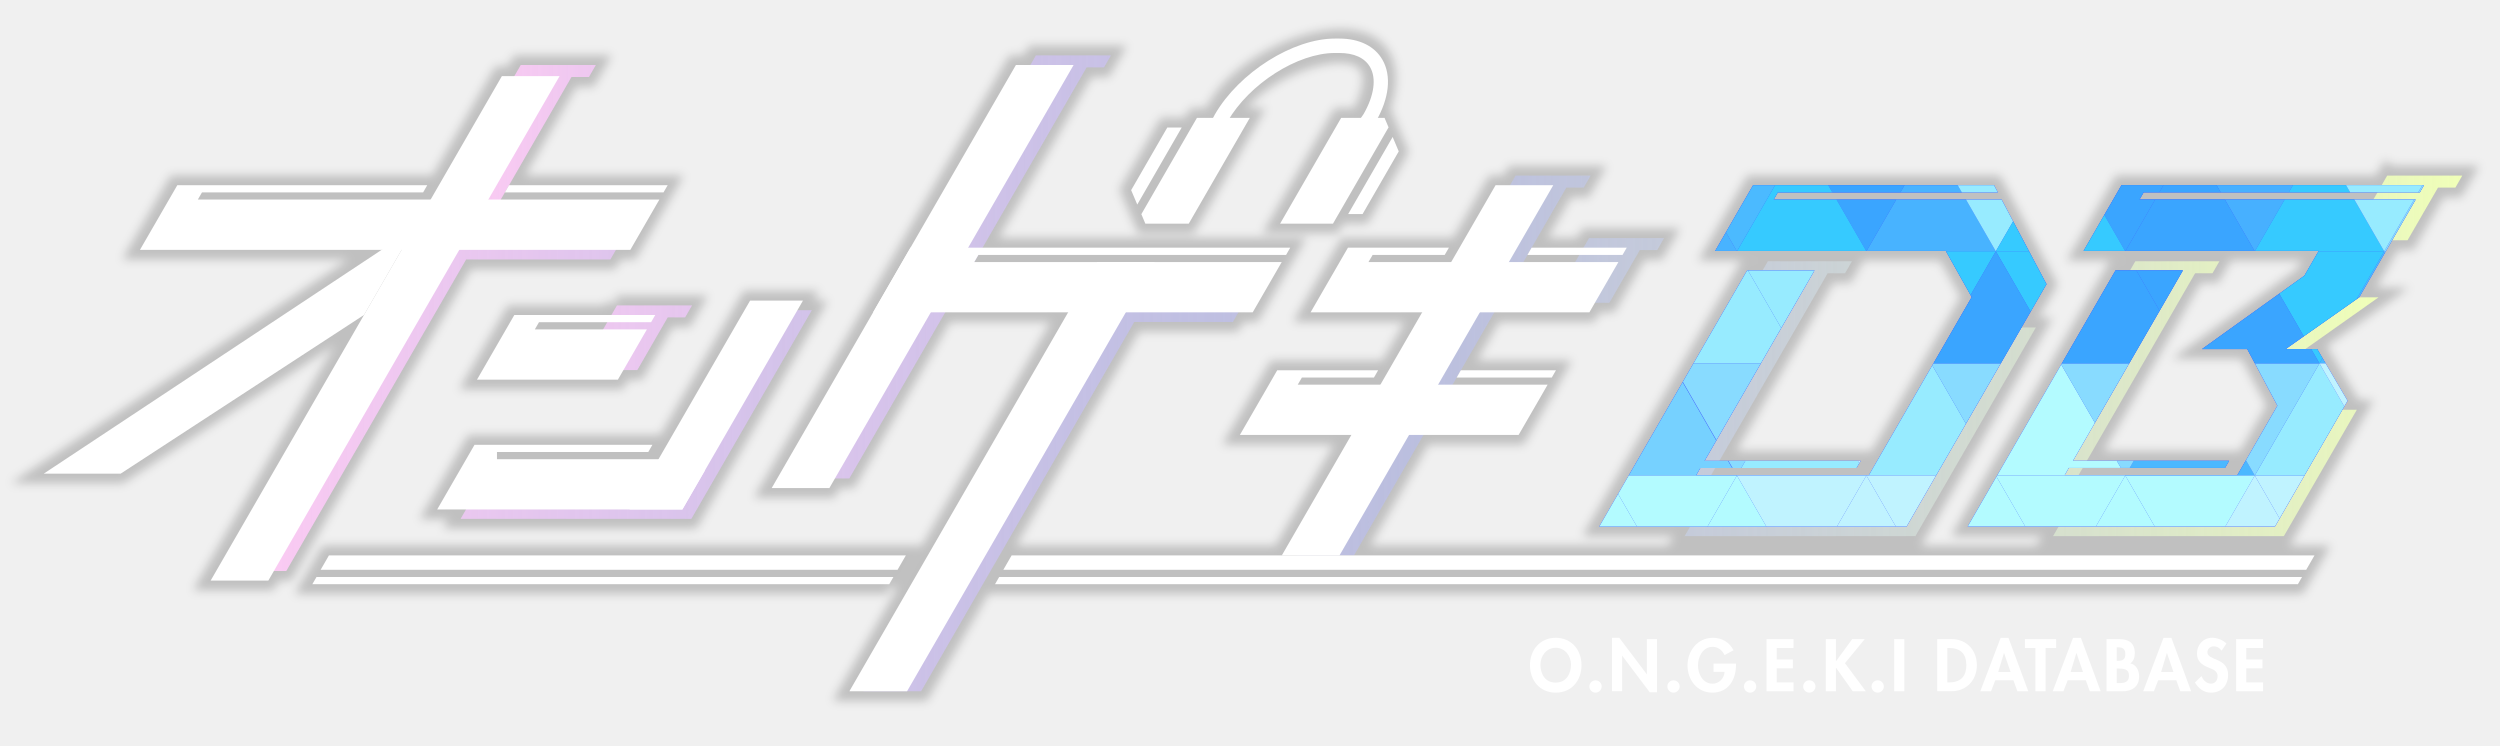
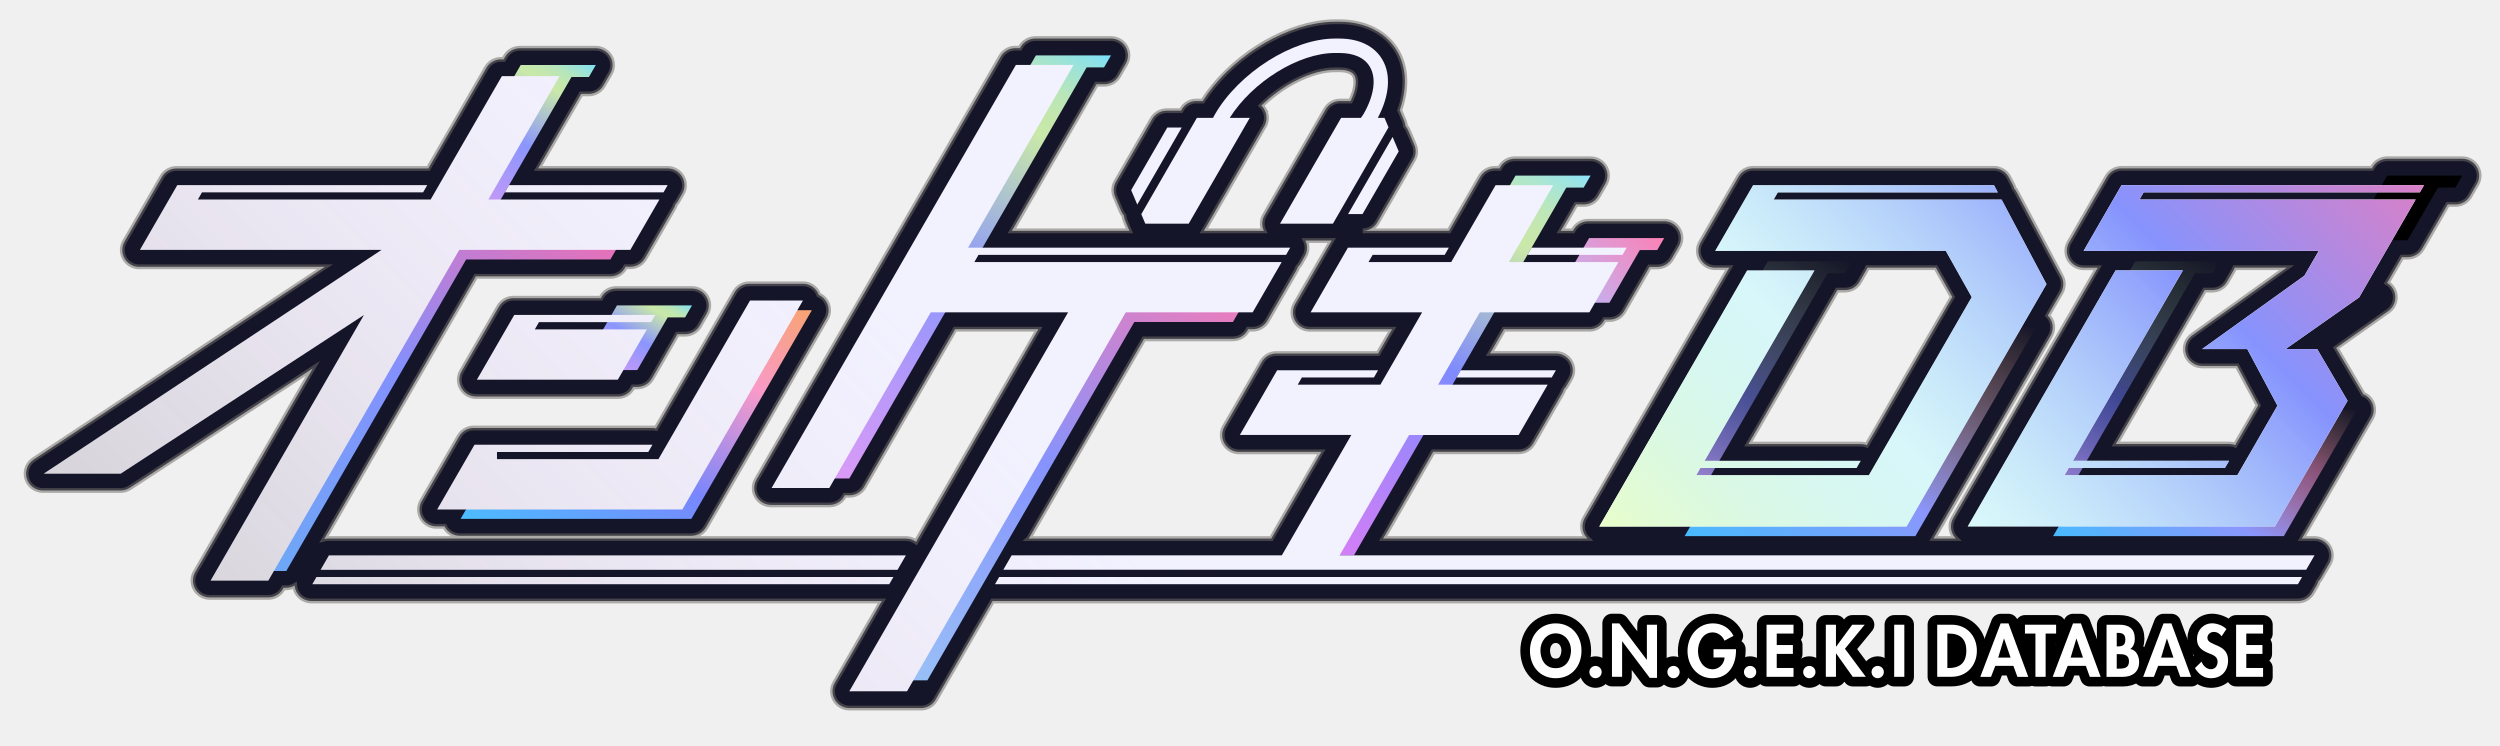
<svg xmlns="http://www.w3.org/2000/svg" xmlns:xlink="http://www.w3.org/1999/xlink" id="a" viewBox="0 0 520 155">
  <defs>
-     <style>.q{fill:url(#h);}.r{fill:url(#i);}.s{fill:#fff;}.t{fill:#97ebff;}.u{fill:#b3fbff;}.v{fill:#c0f3ff;}.w{fill:#405ffd;}.x{fill:#88dbff;}.y{fill:#47b0ff;}.z{fill:#36caff;}.aa{fill:#3aa5ff;}.ab{fill:#48b3ff;}.ac{fill:#4bb8ff;}.ad{fill:#44adff;}.ae{fill:#76d1ff;}.af{fill:#4bbaff;}.ag{fill:#76d8ff;}.ah{filter:url(#d);opacity:.2;}.ai{fill:none;stroke:#000;stroke-miterlimit:10;stroke-width:4px;}.aj{clip-path:url(#o);}</style>
-     <filter id="d">
-       <feGaussianBlur stdDeviation="1" />
-     </filter>
-     <linearGradient id="h" x1="90.41" y1="63.52" x2="494.72" y2="63.52" gradientUnits="userSpaceOnUse">
-       <stop offset="0" stop-color="#fecbf3" />
-       <stop offset=".5" stop-color="#b6bdfd" stop-opacity=".5" />
-       <stop offset="1" stop-color="#f0ffb8" />
+     <style>.v{fill:url(#u);}.w{fill:url(#j);}.x{fill:url(#g);}.y{fill:url(#m);}.z{fill:url(#h);}.aa{fill:url(#i);}.ab{fill:url(#q);}.ac{fill:url(#r);}.ad{fill:url(#o);}.ae{fill:url(#p);}.af{fill:url(#k);}.ag{fill:url(#n);}.ah{fill:url(#l);}.ai{fill:url(#s);}.aj{fill:#f2f2ff;}.ak,.al{fill:#fff;}.am{fill:#141528;stroke:rgba(112,108,105,.53);stroke-miterlimit:10;}.al{stroke:#000;stroke-linejoin:round;stroke-width:4px;}</style>
+     <linearGradient id="g" x1="96.27" y1="47.9" x2="118.07" y2="10.14" gradientUnits="userSpaceOnUse">
+       <stop offset="0" stop-color="#e29bf6" />
+       <stop offset=".5" stop-color="#8b96fd" />
+       <stop offset=".8" stop-color="#c9e8a9" />
+       <stop offset=".84" stop-color="#c5e7ad" />
+       <stop offset=".89" stop-color="#b9e6b9" />
+       <stop offset=".93" stop-color="#a5e4ce" />
+       <stop offset=".98" stop-color="#8ae1eb" />
+       <stop offset="1" stop-color="#78dfff" />
    </linearGradient>
-     <linearGradient id="i" x1="47.55" y1="90.15" x2="512.16" y2="90.15" xlink:href="#h" />
-     <clipPath id="o">
-       <path class="w" d="M425.67,59.1l-29.11,50.42h-63.91l30.76-53.27h14l-22.87,39.61h32.47l-.86,1.48h-32.49l-.86,1.5h35.93l1.72-2.98,.27-.46,19.4-33.6-5.39-9.61h-47.97l7.89-13.67h50.1l.79,1.5h-45.76l-.86,1.5h47.41l9.34,17.59Zm77.66-19.09l.86-1.5h-62.91l-7.89,13.67h48.91l-2.98,5.16-21.28,15.26h9.39l6.28,11.78-6.35,11.01h0l-1.99,3.44h-35.93l.86-1.5h32.49l.86-1.48h-32.48l22.87-39.61h-14l-30.76,53.27h63.91l15.1-26.15-6.32-10.76h-6.56l15.3-10.76,11.74-20.33h-57.44l.86-1.5h57.44Z" />
-     </clipPath>
+     <linearGradient id="h" x1="170.52" y1="102.9" x2="225.23" y2="8.14" xlink:href="#g" />
+     <linearGradient id="i" x1="126.41" y1="80.36" x2="138.09" y2="60.14" xlink:href="#g" />
+     <linearGradient id="j" x1="275.48" y1="118.9" x2="324.99" y2="33.14" gradientUnits="userSpaceOnUse">
+       <stop offset="0" stop-color="#dc7df6" />
+       <stop offset=".5" stop-color="#7f8bfd" />
+       <stop offset=".8" stop-color="#cae8a9" />
+       <stop offset=".84" stop-color="#c6e7ad" />
+       <stop offset=".89" stop-color="#bde7b9" />
+       <stop offset=".93" stop-color="#aee6ce" />
+       <stop offset=".98" stop-color="#98e4eb" />
+       <stop offset="1" stop-color="#8ae4ff" />
+     </linearGradient>
+     <linearGradient id="k" x1="343.57" y1="111.31" x2="378.65" y2="50.55" gradientUnits="userSpaceOnUse">
+       <stop offset="0" stop-color="#e6aef6" />
+       <stop offset=".5" stop-color="#7c89fd" stop-opacity=".5" />
+       <stop offset="1" stop-color="#bfe894" stop-opacity="0" />
+     </linearGradient>
+     <linearGradient id="l" x1="420" y1="111.31" x2="455.07" y2="50.55" gradientUnits="userSpaceOnUse">
+       <stop offset="0" stop-color="#e6aef6" />
+       <stop offset=".5" stop-color="#6a79fd" stop-opacity=".5" />
+       <stop offset="1" stop-color="#a8e868" stop-opacity="0" />
+     </linearGradient>
+     <linearGradient id="m" x1="113.8" y1="118.32" x2="150.87" y2="54.13" gradientUnits="userSpaceOnUse">
+       <stop offset="0" stop-color="#4cbdfe" />
+       <stop offset=".39" stop-color="#7986fd" />
+       <stop offset=".73" stop-color="#f99ac8" />
+       <stop offset="1" stop-color="#f8a372" />
+     </linearGradient>
+     <linearGradient id="n" x1="324.34" y1="64.55" x2="342.76" y2="46.13" gradientUnits="userSpaceOnUse">
+       <stop offset="0" stop-color="#b6bdfd" />
+       <stop offset="1" stop-color="#fc81b6" />
+     </linearGradient>
+     <linearGradient id="o" x1="63.3" y1="127.86" x2="117.25" y2="34.42" gradientUnits="userSpaceOnUse">
+       <stop offset="0" stop-color="#6caaf6" />
+       <stop offset=".5" stop-color="#8490fd" />
+       <stop offset="1" stop-color="#fc6aa9" />
+     </linearGradient>
+     <linearGradient id="p" x1="368.4" y1="121.91" x2="405.47" y2="57.71" gradientUnits="userSpaceOnUse">
+       <stop offset="0" stop-color="#47bbfe" />
+       <stop offset=".39" stop-color="#8b96fd" />
+       <stop offset="1" stop-color="#f8ad81" stop-opacity="0" />
+     </linearGradient>
+     <linearGradient id="q" x1="445.04" y1="121.91" x2="472.22" y2="74.84" gradientUnits="userSpaceOnUse">
+       <stop offset="0" stop-color="#47bbfe" />
+       <stop offset=".39" stop-color="#8b96fd" />
+       <stop offset=".73" stop-color="#f98ec2" stop-opacity=".5" />
+       <stop offset="1" stop-color="#f8ad81" stop-opacity="0" />
+     </linearGradient>
+     <linearGradient id="r" x1="193.1" y1="148.55" x2="250.3" y2="49.47" gradientUnits="userSpaceOnUse">
+       <stop offset="0" stop-color="#9bc4f6" />
+       <stop offset=".5" stop-color="#8693fd" />
+       <stop offset="1" stop-color="#fc79b1" />
+     </linearGradient>
+     <linearGradient id="s" x1="124.01" y1="213.43" x2="351.67" y2="-14.23" gradientUnits="userSpaceOnUse">
+       <stop offset="0" stop-color="#685946" stop-opacity=".2" />
+       <stop offset=".49" stop-color="#fcbbd7" stop-opacity="0" />
+     </linearGradient>
+     <linearGradient id="u" x1="358.03" y1="134.9" x2="479.3" y2="13.63" gradientUnits="userSpaceOnUse">
+       <stop offset="0" stop-color="#e8fdca" />
+       <stop offset=".33" stop-color="#b1eff5" stop-opacity=".5" />
+       <stop offset=".72" stop-color="#8693fd" />
+       <stop offset="1" stop-color="#da80c7" />
+     </linearGradient>
  </defs>
  <g id="b">
    <g id="c">
-       <g id="e" class="ah">
-         <path d="M128.15,63.52l-1.15,2h-20.2l-7.77,13.46h29.31l1.15-2h2.88l6.33-10.96h3.62l1.44-2.5h-15.62Zm-2.88,4.99h-14.2l.86-1.5h14.2l-.86,1.5Zm-28.49-14.54L59.37,118.77h-2.58l-1.15,2h-12l31.9-55.26L24.92,98.52H8.92L79.19,51.97H28.93l7.77-13.46h51.99l-.86,1.5H41.84l-.86,1.5h48.42l14.82-25.67h2.58l1.34-2.32h15.62l-1.44,2.5h-3.62l-14.72,25.49h33l-6.04,10.46h-3l-1.15,2h-30Zm138.98,13l-44.17,76.81h-14.92l45.32-78.81h-25.57l-19.94,34.54h-3l-1.15,2h-12c5.56-9.63,23.62-40.92,28.87-50h0l21.94-38h3l1.15-2h15.62l-1.44,2.5h-3.62l-21.65,37.5h64l-.86,1.5h-64l-.86,1.5h25.57s12,0,12,0h0s26.39,0,26.39,0l-6.04,10.46h-2.95l-1.15,2h-20.51Zm44.48-22.46l9.25-16.03,1.27,3-7.52,13.03h-3Zm-43.86-1.97l-1.27-3,7.52-13.03h3l-9.25,16.03Zm.85,2l11.56-20.03h3.36c6.5-16.25,45.08-26.91,34.27,0h1.4l.83,1.97-11.56,20.03h-11l12.7-22h4.12c11.88-22.41-21.59-12.83-27.29,0h4.17l-12.7,22h-9.03l-.83-1.97Zm-100.42,50.96l19.05-32.99h11l-1.15,2h3l-25.06,43.41h-48l1.13-1.96h-6l7.77-13.46h37l-.86,1.5h-31.47v1.5h33.6Zm-31.1-56.99h33l-.86,1.5h-33l.86-1.5Zm197.97,38.5h19.79l-.86,1.5h-19.79l.86-1.5ZM68.25,115.52h120l-1.73,3H66.52l1.73-3Zm116.54,6H64.78l.87-1.5h120l-.87,1.5Zm96.66-6h199.8l-1.73,3H208.52l1.73-3h56.2l14.46-25.04h-23.19c1.86-3.22,5.95-10.3,7.77-13.46h20.99l-.86,1.5h-14.99l-.86,1.5h17.19l8.68-15.04h-23.2l7.77-13.46h20.99l-.86,1.5h-14.99l-.86,1.5h17.2l9.23-15.99h3l1.15-2h15.62l-1.44,2.5h-3.62l-8.94,15.49h10.8l.86-1.5h-10.8l.86-1.5h10.8l1.15-2h15.62l-1.44,2.5h-3.62l-6.33,10.96h-3.02l-1.15,2h-19.78l-8.68,15.04h19.79c-.87,1.51-5.08,8.8-6.04,10.46h-19.79l-14.46,25.04Zm-73.8,4.5H478.65l-.87,1.5H206.78l.87-1.5ZM404.72,52.18h-47.97l7.89-13.67h50.1l.79,1.5h-45.76l-.86,1.5h47.41l9.34,17.59-5.2,9h3l-25.06,43.41h-48l1.15-2h-18.91l30.76-53.27h3.21l1.1-1.91h17.49l-1.44,2.5h-3.62l-22.53,39.01h29.39l-.86,1.48h-29.39l-.86,1.5h32.83c.47-.82,20.17-34.93,21.38-37.04l-5.39-9.61Zm91.83-15.67l-1.15,2h-54.11l-7.89,13.67h48.91l-2.98,5.16-21.28,15.26h9.39l6.28,11.78-6.35,11.01h0l-1.99,3.44h-33.05l.86-1.5h29.61l.86-1.48h-29.61l22.53-39.01h3.62l1.44-2.5h-17.49l-1.1,1.91h-3l-30.76,53.27h18.91l-1.15,2h48l15.18-26.29h-3l1.08-1.86-6.32-10.76h-2.48l15.23-10.76h-4s6.85-11.87,6.85-11.87h3.2l6.33-10.96h3.62l1.44-2.5h-15.62Zm-2.88,4.99h-48.64l.86-1.5h48.64l-.86,1.5Z" />
-         <path class="ai" d="M128.15,63.52l-1.15,2h-20.2l-7.77,13.46h29.31l1.15-2h2.88l6.33-10.96h3.62l1.44-2.5h-15.62Zm-2.88,4.99h-14.2l.86-1.5h14.2l-.86,1.5Zm-28.49-14.54L59.37,118.77h-2.58l-1.15,2h-12l31.9-55.26L24.92,98.52H8.92L79.19,51.97H28.93l7.77-13.46h51.99l-.86,1.5H41.84l-.86,1.5h48.42l14.82-25.67h2.58l1.34-2.32h15.62l-1.44,2.5h-3.62l-14.72,25.49h33l-6.04,10.46h-3l-1.15,2h-30Zm138.98,13l-44.17,76.81h-14.92l45.32-78.81h-25.57l-19.94,34.54h-3l-1.15,2h-12c5.56-9.63,23.62-40.92,28.87-50h0l21.94-38h3l1.15-2h15.62l-1.44,2.5h-3.62l-21.65,37.5h64l-.86,1.5h-64l-.86,1.5h25.57s12,0,12,0h0s26.39,0,26.39,0l-6.04,10.46h-2.95l-1.15,2h-20.51Zm44.48-22.46l9.25-16.03,1.27,3-7.52,13.03h-3Zm-43.86-1.97l-1.27-3,7.52-13.03h3l-9.25,16.03Zm.85,2l11.56-20.03h3.36c6.5-16.25,45.08-26.91,34.27,0h1.4l.83,1.97-11.56,20.03h-11l12.7-22h4.12c11.88-22.41-21.59-12.83-27.29,0h4.17l-12.7,22h-9.03l-.83-1.97Zm-100.42,50.96l19.05-32.99h11l-1.15,2h3l-25.06,43.41h-48l1.13-1.96h-6l7.77-13.46h37l-.86,1.5h-31.47v1.5h33.6Zm-31.1-56.99h33l-.86,1.5h-33l.86-1.5Zm197.97,38.5h19.79l-.86,1.5h-19.79l.86-1.5ZM68.25,115.52h120l-1.73,3H66.52l1.73-3Zm116.54,6H64.78l.87-1.5h120l-.87,1.5Zm96.66-6h199.8l-1.73,3H208.52l1.73-3h56.2l14.46-25.04h-23.19c1.86-3.22,5.95-10.3,7.77-13.46h20.99l-.86,1.5h-14.99l-.86,1.5h17.19l8.68-15.04h-23.2l7.77-13.46h20.99l-.86,1.5h-14.99l-.86,1.5h17.2l9.23-15.99h3l1.15-2h15.62l-1.44,2.5h-3.62l-8.94,15.49h10.8l.86-1.5h-10.8l.86-1.5h10.8l1.15-2h15.62l-1.44,2.5h-3.62l-6.33,10.96h-3.02l-1.15,2h-19.78l-8.68,15.04h19.79c-.87,1.51-5.08,8.8-6.04,10.46h-19.79l-14.46,25.04Zm-73.8,4.5H478.65l-.87,1.5H206.78l.87-1.5ZM404.72,52.18h-47.97l7.89-13.67h50.1l.79,1.5h-45.76l-.86,1.5h47.41l9.34,17.59-5.2,9h3l-25.06,43.41h-48l1.15-2h-18.91l30.76-53.27h3.21l1.1-1.91h17.49l-1.44,2.5h-3.62l-22.53,39.01h29.39l-.86,1.48h-29.39l-.86,1.5h32.83c.47-.82,20.17-34.93,21.38-37.04l-5.39-9.61Zm91.83-15.67l-1.15,2h-54.11l-7.89,13.67h48.91l-2.98,5.16-21.28,15.26h9.39l6.28,11.78-6.35,11.01h0l-1.99,3.44h-33.05l.86-1.5h29.61l.86-1.48h-29.61l22.53-39.01h3.62l1.44-2.5h-17.49l-1.1,1.91h-3l-30.76,53.27h18.91l-1.15,2h48l15.18-26.29h-3l1.08-1.86-6.32-10.76h-2.48l15.23-10.76h-4s6.85-11.87,6.85-11.87h3.2l6.33-10.96h3.62l1.44-2.5h-15.62Zm-2.88,4.99h-48.64l.86-1.5h48.64l-.86,1.5Z" />
-       </g>
-       <g id="f">
+       <path id="d" class="am" d="M135.7,89.02h-37.18c-1.25,0-2.41,.67-3.03,1.75l-7.77,13.46c-.62,1.08-.62,2.41,0,3.5,.62,1.08,1.78,1.75,3.02,1.75h1.74c.03,.07,.07,.14,.11,.21,.63,1.08,1.78,1.75,3.03,1.75h48.18c1.25,0,2.41-.67,3.03-1.75l25.06-43.41c.62-1.08,.62-2.42,0-3.5-.37-.64-.93-1.14-1.58-1.44-.07-.19-.16-.38-.26-.56-.63-1.08-1.78-1.75-3.03-1.75h-11.18c-1.25,0-2.41,.67-3.03,1.75l-16.36,28.33c-.25-.05-.5-.08-.76-.08Zm379.49-54.25c-.63-1.08-1.78-1.75-3.03-1.75h-15.62c-1.25,0-2.41,.67-3.03,1.75l-.14,.25h-52.09c-1.25,0-2.41,.67-3.03,1.75l-7.89,13.67c-.62,1.08-.62,2.42,0,3.5,.63,1.08,1.78,1.75,3.03,1.75h2.94l-30.07,52.08c-.62,1.08-.62,2.42,0,3.5,.16,.28,.36,.53,.58,.75h-4.68l24.34-42.16c.62-1.08,.62-2.42,0-3.5-.16-.27-.34-.51-.56-.73l2.76-4.78c.6-1.04,.63-2.33,.06-3.39l-9.34-17.59c-.14-.26-.3-.49-.49-.7-.07-.27-.17-.54-.31-.8l-.79-1.5c-.61-1.14-1.8-1.86-3.09-1.86h-50.1c-1.25,0-2.41,.67-3.03,1.75l-7.89,13.67c-.62,1.08-.62,2.42,0,3.5,.63,1.08,1.78,1.75,3.03,1.75h2.94l-30.07,52.08c-.62,1.08-.62,2.42,0,3.5,.16,.28,.36,.53,.58,.75h-42.51l10.42-18.04h17.77c1.25,0,2.41-.67,3.03-1.75l6.04-10.46c.15-.26,.26-.53,.34-.8,.2-.21,.38-.44,.53-.69l.86-1.5c.62-1.08,.62-2.42,0-3.5-.62-1.08-1.78-1.75-3.03-1.75h-13.73l2.91-5.04h17.76c1.25,0,2.41-.67,3.03-1.75l.14-.25h1c1.25,0,2.41-.67,3.03-1.75l5.31-9.21h1.6c1.25,0,2.41-.67,3.03-1.75l1.44-2.5c.62-1.08,.62-2.42,0-3.5-.63-1.08-1.78-1.75-3.03-1.75h-15.79c-1.25,0-2.41,.67-3.03,1.75l-.14,.25h-2.54l3.18-5.5h1.6c1.25,0,2.41-.67,3.03-1.75l1.44-2.5c.62-1.08,.62-2.42,0-3.5-.63-1.08-1.78-1.75-3.03-1.75h-15.79c-1.25,0-2.41,.67-3.03,1.75l-.14,.25h-.98c-1.25,0-2.41,.67-3.03,1.75l-6.49,11.25h-17.96c1.25,0,2.41-.67,3.03-1.75l7.52-13.03c.55-.95,.62-2.1,.19-3.11l-1.27-3c-.15-.35-.34-.66-.58-.93-.03-.36-.12-.72-.26-1.07l-.83-1.97c-.03-.08-.07-.15-.11-.23,1.6-4.53,1.44-8.87-.51-12.25-2.26-3.91-6.65-6.16-12.03-6.16h-.88c-.12,0-.25,0-.3,.01-.51,0-1.03,.03-1.56,.08l-.35,.04c-9.36,.95-19.82,7.76-25.34,16.37h-1.34c-1.25,0-2.41,.67-3.03,1.75l-.14,.25h-2.98c-1.25,0-2.41,.67-3.03,1.75l-7.52,13.03c-.55,.95-.62,2.1-.19,3.11l1.27,3c.15,.35,.34,.66,.58,.93,.03,.36,.12,.72,.26,1.07l.83,1.97s.04,.09,.06,.14h-24.46l17.61-30.5h1.6c1.25,0,2.41-.67,3.03-1.75l1.44-2.5c.62-1.08,.62-2.42,0-3.5-.63-1.08-1.78-1.75-3.03-1.75h-15.79c-1.25,0-2.41,.67-3.03,1.75l-.14,.25h-.98c-1.25,0-2.41,.67-3.03,1.75l-50.81,88c-.62,1.08-.62,2.42,0,3.5,.63,1.08,1.78,1.75,3.03,1.75h12.18c1.25,0,2.41-.67,3.03-1.75l.14-.25h.98c1.25,0,2.41-.67,3.03-1.75l18.93-32.79h17.32l-25.44,44.23c-.59-.44-1.32-.69-2.08-.69H68.25c-.28,0-.55,.03-.82,.1l31.55-54.64h27.98c1.25,0,2.41-.67,3.03-1.75l.14-.25h.98c1.25,0,2.41-.67,3.03-1.75l6.04-10.46c.15-.26,.26-.53,.34-.8,.2-.21,.38-.44,.52-.69l.86-1.5c.63-1.08,.63-2.42,0-3.5-.63-1.08-1.78-1.75-3.03-1.75h-26.94l8.95-15.5h1.6c1.25,0,2.41-.67,3.03-1.75l1.44-2.5c.62-1.08,.62-2.42,0-3.5-.63-1.08-1.78-1.75-3.03-1.75h-15.79c-1.25,0-2.41,.67-3.03,1.75l-.33,.57h-.56c-1.25,0-2.41,.67-3.03,1.75l-12.09,20.94c-.07,0-.15,0-.23,0H36.7c-1.25,0-2.41,.67-3.03,1.75l-7.77,13.46c-.62,1.08-.62,2.41,0,3.5,.62,1.08,1.78,1.75,3.02,1.75h38.65S6.99,95.6,6.99,95.6c-1.29,.85-1.86,2.45-1.42,3.93,.44,1.48,1.81,2.49,3.35,2.49H25.1c.68,0,1.34-.2,1.91-.57l38.07-24.83-24.48,42.39c-.62,1.08-.62,2.42,0,3.5,.63,1.08,1.78,1.75,3.03,1.75h12.18c1.25,0,2.41-.67,3.03-1.75l.14-.25h.56c.62,0,1.22-.17,1.75-.47,.04,.51,.19,1.01,.46,1.47,.62,1.08,1.78,1.75,3.03,1.75h118.64l-9.79,17.02c-.62,1.08-.62,2.42,0,3.5,.63,1.08,1.78,1.75,3.03,1.75h14.92c1.25,0,2.41-.67,3.03-1.76l1.22-2.12s.06-.1,.09-.15l10.54-18.25c.1,0,.21,.01,.31,.01H477.96c1.25,0,2.41-.67,3.03-1.75l.87-1.5c.15-.26,.26-.53,.34-.8,.2-.21,.38-.44,.53-.69l1.73-3c.62-1.08,.62-2.42,0-3.5-.63-1.08-1.78-1.75-3.03-1.75h-2.63l14.46-25.04c.62-1.08,.62-2.42,0-3.5-.4-.69-1.02-1.22-1.74-1.5-.06-.13-.12-.26-.19-.38l-5.42-9.23,10.84-7.66c1.25-.88,1.78-2.46,1.32-3.92-.27-.84-.83-1.53-1.55-1.95l3.09-5.36h1.18c1.25,0,2.41-.67,3.03-1.75l5.31-9.21h1.6c1.25,0,2.41-.67,3.03-1.75l1.44-2.5c.62-1.08,.62-2.42,0-3.5Zm-252.2-12c-.17-.3-.39-.57-.64-.8,4.44-4.36,10.51-7.45,15.32-7.45h.88c.23,0,.44,.01,.59,.02h.12c.1,.02,.2,.03,.36,.05h.09c1.63,.29,1.96,1.01,2.07,1.25,.4,.87,.37,2.7-.87,5.18h-2.16c-1.25,0-2.41,.67-3.03,1.75l-12.7,22c-.58,1-.62,2.22-.13,3.25h-12.49l12.56-21.75c.62-1.08,.62-2.42,0-3.5Zm-49.02,89.25l23.99-41.54h18.49c1.25,0,2.41-.67,3.03-1.75l.14-.25h.93c1.25,0,2.41-.67,3.03-1.75l6.04-10.46c.14-.23,.24-.48,.32-.73,.23-.22,.43-.48,.59-.76l.86-1.5c.58-1,.62-2.22,.13-3.25h5.49l-7.62,13.21c-.62,1.08-.62,2.42,0,3.5,.63,1.08,1.78,1.75,3.03,1.75h17.14l-2.91,5.04h-21.17c-1.25,0-2.41,.67-3.03,1.75l-7.77,13.46c-.62,1.08-.62,2.42,0,3.5,.63,1.08,1.78,1.75,3.03,1.75h17.13l-10.42,18.04h-50.46Zm168.19-51.68h1.6c1.25,0,2.41-.67,3.03-1.75l1.44-2.5c.08-.13,.14-.27,.2-.41h14.23l3.42,6.09-17.8,30.83c-.4-.16-.83-.24-1.28-.24h-23.33l18.48-32.01Zm72.54,13.34c.47,1.45,1.81,2.43,3.33,2.43h7.29l4.38,8.21-4.78,8.27c-.4-.16-.83-.24-1.27-.24h-23.55l18.48-32.01h1.6c1.25,0,2.41-.67,3.03-1.75l1.44-2.5c.08-.13,.14-.27,.2-.41h10.77l-19.64,14.08c-1.24,.89-1.76,2.47-1.29,3.92ZM125.12,61.77l-.14,.25h-18.18c-1.25,0-2.41,.67-3.03,1.75l-7.77,13.46c-.62,1.08-.62,2.41,0,3.5,.62,1.08,1.78,1.75,3.02,1.75h29.5c1.25,0,2.41-.67,3.03-1.75l.14-.25h.86c1.25,0,2.41-.67,3.03-1.75l5.31-9.21h1.6c1.25,0,2.41-.67,3.03-1.75l1.44-2.5c.62-1.08,.62-2.42,0-3.5-.63-1.08-1.78-1.75-3.03-1.75h-15.79c-1.25,0-2.41,.67-3.03,1.75Z" />
+       <g id="e">
        <g>
-           <g id="g">
-             <path class="q" d="M122.49,16.02h-3.62l-16.45,28.5h-12l17.9-31h15.62l-1.44,2.5Zm108.6-4.5h-15.62l-50.81,88h12L226.02,14.02h3.62l1.44-2.5Zm-87.14,52h-15.62l-7.77,13.46h12l6.33-10.96h3.62l1.44-2.5Zm186.91-27h-15.62l-45.61,79h12l44.17-76.5h3.62l1.44-2.5Zm54.35,17.82h-17.49l-30.7,53.18h13.87l29.26-50.68h3.62l1.44-2.5Zm76.43,0h-17.49l-30.7,53.18h13.87l29.26-50.68h3.62l1.44-2.5Zm33.09,7.51h-17.72s-14.97,10.76-14.97,10.76h17.46l15.23-10.76Z" />
-             <path class="r" d="M126.96,53.97h-30L59.55,118.77h-12L91,43.51h42l-6.04,10.46Zm135.53,2.54h-32.51l-50.39,87.27h12l44.34-76.81h20.51l6.04-10.46ZM95.8,107.93h48l25.06-43.41h-12l-19.02,32.95h-36l-6.04,10.46Zm250.34-58.41h-15.62l-7.77,13.46h12l6.33-10.96h3.62l1.44-2.5Zm4.26,62h48l25.06-43.41h-12l-19.02,32.95h-36l-6.04,10.46Zm76.64,0h48l15.18-26.29h-12l-9.14,15.82h-36l-6.04,10.46Zm85.12-75h-15.62l-7.77,13.46h12l6.33-10.96h3.62l1.44-2.5Z" />
+           <g id="f">
+             <polygon class="x" points="122.49 16.02 118.87 16.02 102.41 44.52 90.41 44.52 108.31 13.52 123.93 13.52 122.49 16.02" />
+             <polygon class="z" points="164.66 99.52 176.66 99.52 226.02 14.02 229.64 14.02 231.09 11.52 215.47 11.52 164.66 99.52" />
+             <polygon class="aa" points="138.71 63.52 128.33 63.52 120.56 76.97 132.56 76.97 138.88 66.02 142.5 66.02 143.94 63.52 140.33 63.52 138.71 63.52" />
+             <polygon class="w" points="315.23 36.52 269.62 115.52 281.62 115.52 325.79 39.02 329.41 39.02 330.85 36.52 315.23 36.52" />
+             <polygon class="af" points="385.2 54.34 367.72 54.34 337.01 107.52 350.88 107.52 380.14 56.84 383.76 56.84 385.2 54.34" />
+             <polygon class="ah" points="461.63 54.34 444.14 54.34 413.44 107.52 427.31 107.52 456.57 56.84 460.19 56.84 461.63 54.34" />
+             <polygon class="y" points="156.87 64.52 168.87 64.52 143.8 107.93 95.8 107.93 101.84 97.47 137.84 97.47 156.87 64.52" />
+             <polygon class="ag" points="322.76 62.97 334.76 62.97 341.08 52.02 344.7 52.02 346.15 49.52 330.53 49.52 322.76 62.97" />
+             <polygon class="ad" points="126.96 53.97 133 43.51 91 43.51 47.55 118.77 59.55 118.77 96.96 53.97 126.96 53.97" />
+             <polygon class="ae" points="392.44 101.06 356.44 101.06 350.4 111.52 398.4 111.52 423.47 68.11 411.47 68.11 392.44 101.06" />
+             <polygon class="ab" points="469.08 101.06 433.08 101.06 427.04 111.52 475.04 111.52 490.22 85.23 478.22 85.23 469.08 101.06" />
+             <polygon points="496.54 36.52 488.78 49.97 500.78 49.97 507.1 39.02 510.72 39.02 512.16 36.52 496.54 36.52" />
+             <polygon class="ac" points="229.98 56.51 180.9 141.51 192.9 141.51 235.94 66.97 256.45 66.97 262.49 56.51 229.98 56.51" />
          </g>
-           <g id="j">
-             <polygon class="s" points="130.93 105.97 156.02 62.52 167.02 62.52 141.93 105.97 130.93 105.97" />
-             <polygon class="s" points="160.51 101.52 211.31 13.52 223.31 13.52 172.51 101.52 160.51 101.52" />
-             <polygon class="s" points="266.62 115.52 311.08 38.52 323.08 38.52 278.62 115.52 266.62 115.52" />
-             <polygon class="s" points="9.1 98.52 86.11 47.51 75.71 65.51 25.1 98.52 9.1 98.52" />
-             <path class="s" d="M287.99,24.52l.83,1.97-11.56,20.03h-11l12.7-22h9.03Zm1.68,3.97l-9.25,16.03h3l7.52-13.03-1.27-3Z" />
-             <path class="s" d="M238.23,46.52l-.83-1.97,11.56-20.03h11l-12.7,22h-9.03Zm-1.68-3.97l9.25-16.03h-3l-7.52,13.03,1.27,3Z" />
-             <path class="s" d="M285.09,26.89l-2.47-1.7,1.01-1.47c2.21-3.86,2.7-7.43,1.33-9.79-1.1-1.9-3.31-2.91-6.4-2.91h-.88c-7.79,0-17.82,6.39-22.36,14.25l-.65,1.22-2.65-1.41,.67-1.27c5.04-8.73,16.24-15.79,24.98-15.79h.88c4.17,0,7.36,1.56,9,4.41,1.92,3.33,1.42,8.01-1.37,12.84l-.06,.1-1.05,1.52Z" />
-             <polygon class="s" points="136.65 97.81 137.97 95.51 103.37 95.51 103.37 94.02 134.84 94.02 135.7 92.52 98.7 92.52 90.93 105.97 141.93 105.97 146.65 97.81 136.65 97.81" />
-             <g>
-               <polygon class="s" points="41.15 41.51 42.01 40.02 88.01 40.02 88.87 38.52 36.88 38.52 29.11 51.97 131.11 51.97 137.15 41.51 41.15 41.51" />
-               <polygon class="s" points="105.88 38.52 105.01 40.02 138.01 40.02 138.88 38.52 105.88 38.52" />
-             </g>
-             <polygon class="s" points="111.25 68.51 112.11 67.02 135.43 67.02 136.29 65.52 106.98 65.52 99.21 78.97 128.52 78.97 134.56 68.51 111.25 68.51" />
-             <polygon class="s" points="202.64 54.51 203.51 53.02 267.51 53.02 268.37 51.52 189.37 51.52 181.6 64.97 260.56 64.97 266.6 54.51 202.64 54.51" />
-             <g>
-               <polygon class="s" points="284.64 54.51 285.51 53.02 300.5 53.02 301.37 51.52 280.37 51.52 272.6 64.97 330.59 64.97 336.63 54.51 284.64 54.51" />
-               <polygon class="s" points="318.57 51.52 317.71 53.02 337.49 53.02 338.36 51.52 318.57 51.52" />
-             </g>
-             <g>
-               <polygon class="s" points="269.93 80.01 270.8 78.52 285.79 78.52 286.65 77.02 265.66 77.02 262.61 82.31 257.89 90.47 294.89 90.47 315.87 90.47 320.59 82.31 321.91 80.01 269.93 80.01" />
-               <polygon class="s" points="303.85 77.02 302.99 78.52 322.78 78.52 323.64 77.02 303.85 77.02" />
-             </g>
-             <path id="k" class="s" d="M188.42,115.52l-1.73,3H66.69l1.73-3h120Zm-123.46,6h120l.87-1.5H65.83l-.87,1.5Z" />
-             <g id="l">
-               <polygon class="s" points="210.42 115.52 208.69 118.52 479.69 118.52 481.42 115.52 210.42 115.52" />
-               <polygon class="s" points="206.96 121.52 477.96 121.52 478.83 120.01 207.83 120.01 206.96 121.52" />
-             </g>
-             <polygon class="s" points="188.67 143.78 240.21 54.51 228.21 54.51 176.67 143.78 188.67 143.78" />
-             <polygon class="s" points="43.81 120.77 104.39 15.84 116.39 15.84 55.81 120.77 43.81 120.77" />
-           </g>
+           <path class="aj" d="M280.41,44.52l9.25-16.03,1.27,3-7.52,13.03h-3Zm-34.61-18h-3l-7.52,13.03,1.27,3,9.25-16.03Zm-8.41,18.03l.83,1.97h9.03l12.7-22h-4.17c4.73-7.51,14.35-13.5,21.89-13.5h.88c3.09,0,5.31,1,6.4,2.91,1.37,2.37,.88,5.93-1.33,9.79l-.55,.8h-4.12l-12.7,22h11l11.56-20.03-.83-1.97h-1.4c2.42-4.56,2.8-8.94,.97-12.09-1.64-2.84-4.84-4.41-9-4.41h-.88c-8.75,0-19.94,7.07-24.98,15.79l-.38,.71h-3.36l-11.56,20.03ZM103.37,95.51v-1.5h31.47l.86-1.5h-37l-7.77,13.46h51l4.71-8.17h0l20.37-35.29h-11l-19.05,32.99h-33.6Zm27.74-43.54l6.04-10.46h-35.58l14.82-25.67h-12l-14.82,25.67H41.15l.86-1.5h45.99l.86-1.5H36.88l-7.77,13.46h50.26L9.1,98.52H25.1l50.61-33.01-31.9,55.25h12L95.53,51.97h35.58Zm-26.1-11.96h33l.86-1.5h-33l-.86,1.5Zm30.41,27l.86-1.5h-29.31l-7.77,13.46h29.31l6.04-10.46h-23.31l.86-1.5h23.31Zm125.13-2.04l6.04-10.46h-63.95l.86-1.5h64l.86-1.5h-67l21.94-38h-12l-21.94,38h0l-7.77,13.46h0l-21.1,36.54h12l21.1-36.54h28.57l-45.5,78.81h12l45.5-78.81h26.39Zm57.15-11.96h19.78l.86-1.5h-19.78l-.86,1.5Zm5.07,25.5l.86-1.5h-19.79l-.86,1.5h19.79ZM66.69,118.52h120l1.73-3H68.42l-1.73,3Zm119.14,1.5H65.83l-.87,1.5h120l.87-1.5Zm92.8-4.5l14.46-25.04h22.79l4.71-8.17,1.33-2.3h-22.79l8.68-15.04h22.78l6.04-10.46h-22.78l9.23-15.99h-12l-9.23,15.99h-17.2l.86-1.5h14.99l.86-1.5h-20.99l-7.77,13.46h23.2l-8.68,15.04h-17.19l.86-1.5h14.99l.86-1.5h-20.99l-3.05,5.29-4.71,8.17h23.19l-14.46,25.04h-56.2l-1.73,3H479.69l1.73-3h-202.8Zm-71.66,6H477.96l.87-1.5H207.83l-.87,1.5Z" />
+           <path class="ai" d="M280.41,44.52l9.25-16.03,1.27,3-7.52,13.03h-3Zm-34.61-18h-3l-7.52,13.03,1.27,3,9.25-16.03Zm-8.41,18.03l.83,1.97h9.03l12.7-22h-4.17c4.73-7.51,14.35-13.5,21.89-13.5h.88c3.09,0,5.31,1,6.4,2.91,1.37,2.37,.88,5.93-1.33,9.79l-.55,.8h-4.12l-12.7,22h11l11.56-20.03-.83-1.97h-1.4c2.42-4.56,2.8-8.94,.97-12.09-1.64-2.84-4.84-4.41-9-4.41h-.88c-8.75,0-19.94,7.07-24.98,15.79l-.38,.71h-3.36l-11.56,20.03ZM103.37,95.51v-1.5h31.47l.86-1.5h-37l-7.77,13.46h51l4.71-8.17h0l20.37-35.29h-11l-19.05,32.99h-33.6Zm27.74-43.54l6.04-10.46h-35.58l14.82-25.67h-12l-14.82,25.67H41.15l.86-1.5h45.99l.86-1.5H36.88l-7.77,13.46h50.26L9.1,98.52H25.1l50.61-33.01-31.9,55.25h12L95.53,51.97h35.58Zm-26.1-11.96h33l.86-1.5h-33l-.86,1.5Zm30.41,27l.86-1.5h-29.31l-7.77,13.46h29.31l6.04-10.46h-23.31l.86-1.5h23.31Zm125.13-2.04l6.04-10.46h-63.95l.86-1.5h64l.86-1.5h-67l21.94-38h-12l-21.94,38h0l-7.77,13.46h0l-21.1,36.54h12l21.1-36.54h28.57l-45.5,78.81h12l45.5-78.81h26.39Zm57.15-11.96h19.78l.86-1.5h-19.78l-.86,1.5Zm5.07,25.5l.86-1.5h-19.79l-.86,1.5h19.79Zm-136.95,41.5H65.83l-.87,1.5h120l.87-1.5Zm-119.14-1.5h120l1.73-3H68.42l-1.73,3Zm211.93-3l14.46-25.04h22.79l4.71-8.17,1.33-2.3h-22.79l8.68-15.04h22.78l6.04-10.46h-22.78l9.23-15.99h-12l-9.23,15.99h-17.2l.86-1.5h14.99l.86-1.5h-20.99l-7.77,13.46h23.2l-8.68,15.04h-17.19l.86-1.5h14.99l.86-1.5h-20.99l-3.05,5.29-4.71,8.17h23.19l-14.46,25.04h-56.2l-1.73,3H479.69l1.73-3h-202.8Zm-71.66,6H477.96l.87-1.5H207.83l-.87,1.5Z" />
        </g>
      </g>
-       <g id="m">
-         <g id="n">
-           <path class="w" d="M425.67,59.1l-29.11,50.42h-63.91l30.76-53.27h14l-22.87,39.61h32.47l-.86,1.48h-32.49l-.86,1.5h35.93l1.72-2.98,.27-.46,19.4-33.6-5.39-9.61h-47.97l7.89-13.67h50.1l.79,1.5h-45.76l-.86,1.5h47.41l9.34,17.59Zm77.66-19.09l.86-1.5h-62.91l-7.89,13.67h48.91l-2.98,5.16-21.28,15.26h9.39l6.28,11.78-6.35,11.01h0l-1.99,3.44h-35.93l.86-1.5h32.49l.86-1.48h-32.48l22.87-39.61h-14l-30.76,53.27h63.91l15.1-26.15-6.32-10.76h-6.56l15.3-10.76,11.74-20.33h-57.44l.86-1.5h57.44Z" />
-           <g class="aj">
-             <rect id="p" class="w" x="332.65" y="38.52" width="171.54" height="71" />
-             <g>
-               <polygon class="ab" points="401.67 28.95 388.21 52.27 415.13 52.27 401.67 28.95" />
-               <polygon class="ag" points="388.21 52.27 374.74 75.59 401.67 75.59 388.21 52.27" />
-               <polygon class="t" points="361.28 52.27 347.82 75.59 374.74 75.59 361.28 52.27" />
-               <polygon class="t" points="374.74 75.59 361.28 98.91 388.21 98.91 374.74 75.59" />
-               <polygon class="u" points="428.6 75.59 415.13 98.91 442.06 98.91 428.6 75.59" />
-               <polygon class="ac" points="455.52 75.59 442.06 98.91 468.99 98.91 455.52 75.59" />
-               <polygon class="x" points="361.28 98.91 374.74 75.59 347.82 75.59 361.28 98.91" />
-               <polygon class="v" points="388.21 98.91 401.67 75.59 374.74 75.59 388.21 98.91" />
-               <polygon class="t" points="401.67 75.59 388.21 98.91 415.13 98.91 401.67 75.59" />
-               <polygon class="x" points="415.13 98.91 428.6 75.59 401.67 75.59 415.13 98.91" />
-               <polygon class="u" points="347.82 75.59 361.28 52.27 334.35 52.27 347.82 75.59" />
-               <polygon class="t" points="374.74 75.59 388.21 52.27 361.28 52.27 374.74 75.59" />
-               <polygon class="t" points="415.13 52.27 428.6 28.95 401.67 28.95 415.13 52.27" />
-               <polygon class="aa" points="442.06 52.27 455.52 28.95 428.6 28.95 442.06 52.27" />
-               <polygon class="y" points="468.99 52.27 482.45 28.95 455.52 28.95 468.99 52.27" />
-               <polygon class="z" points="428.6 28.95 415.13 52.27 442.06 52.27 428.6 28.95" />
-               <polygon class="ab" points="347.82 28.95 334.35 52.27 361.28 52.27 347.82 28.95" />
-               <polygon class="af" points="361.28 52.27 374.74 28.95 347.82 28.95 361.28 52.27" />
-               <polygon class="aa" points="388.21 52.27 401.67 28.95 374.74 28.95 388.21 52.27" />
-               <polygon class="z" points="374.74 28.95 361.28 52.27 388.21 52.27 374.74 28.95" />
-               <polygon class="aa" points="455.52 28.95 442.06 52.27 468.99 52.27 455.52 28.95" />
-               <polygon class="x" points="509.37 28.95 495.91 52.27 522.84 52.27 509.37 28.95" />
-               <polygon class="z" points="482.45 28.95 468.99 52.27 495.91 52.27 482.45 28.95" />
-               <polygon class="ad" points="522.84 52.27 536.3 28.95 509.37 28.95 522.84 52.27" />
-               <polygon class="t" points="495.91 52.27 509.37 28.95 482.45 28.95 495.91 52.27" />
-               <polygon class="v" points="388.21 98.91 374.74 122.22 401.67 122.22 388.21 98.91" />
-               <polygon class="v" points="401.67 122.22 415.13 98.91 388.21 98.91 401.67 122.22" />
-               <polygon class="u" points="428.6 122.22 442.06 98.91 415.13 98.91 428.6 122.22" />
-               <polygon class="u" points="455.52 122.22 468.99 98.91 442.06 98.91 455.52 122.22" />
-               <polygon class="u" points="415.13 98.91 401.67 122.22 428.6 122.22 415.13 98.91" />
-               <polygon class="u" points="334.35 98.91 320.89 122.22 347.82 122.22 334.35 98.91" />
-               <polygon class="ae" points="347.72 75.59 334.25 98.91 361.18 98.91 347.72 75.59" />
-               <polygon class="u" points="347.82 122.22 361.28 98.91 334.35 98.91 347.82 122.22" />
-               <polygon class="v" points="374.74 122.22 388.21 98.91 361.28 98.91 374.74 122.22" />
-               <polygon class="u" points="361.28 98.91 347.82 122.22 374.74 122.22 361.28 98.91" />
-               <polygon class="u" points="442.06 98.91 428.6 122.22 455.52 122.22 442.06 98.91" />
-               <polygon class="v" points="468.99 98.91 455.52 122.22 482.45 122.22 468.99 98.91" />
-               <polygon class="v" points="482.45 122.22 495.91 98.91 468.99 98.91 482.45 122.22" />
-               <polygon class="af" points="495.91 52.27 482.45 75.59 509.37 75.59 495.91 52.27" />
-               <polygon class="t" points="482.45 75.59 468.99 98.91 495.91 98.91 482.45 75.59" />
-               <polygon class="x" points="509.37 75.59 522.84 52.27 495.91 52.27 509.37 75.59" />
-               <polygon class="v" points="495.91 98.91 509.37 75.59 482.45 75.59 495.91 98.91" />
-               <polygon class="x" points="442.06 98.91 455.52 75.59 428.6 75.59 442.06 98.91" />
-               <polygon class="x" points="468.99 98.91 482.45 75.59 455.52 75.59 468.99 98.91" />
-               <polygon class="z" points="401.67 75.59 415.13 52.27 388.21 52.27 401.67 75.59" />
-               <polygon class="z" points="428.6 75.59 442.06 52.27 415.13 52.27 428.6 75.59" />
-               <polygon class="aa" points="455.52 75.59 468.99 52.27 442.06 52.27 455.52 75.59" />
-               <polygon class="z" points="482.45 75.59 495.91 52.27 468.99 52.27 482.45 75.59" />
-               <polygon class="aa" points="415.13 52.27 401.67 75.59 428.6 75.59 415.13 52.27" />
-               <polygon class="aa" points="442.06 52.27 428.6 75.59 455.52 75.59 442.06 52.27" />
-               <polygon class="aa" points="468.99 52.27 455.52 75.59 482.45 75.59 468.99 52.27" />
-             </g>
-           </g>
-         </g>
+       <g id="t">
+         <path class="ak" d="M425.67,59.1l-29.11,50.42h-63.91l30.76-53.27h14l-22.87,39.61h32.47l-.86,1.48h-32.49l-.86,1.5h35.93l1.72-2.98,.27-.46,19.4-33.6-5.39-9.61h-47.97l7.89-13.67h50.1l.79,1.5h-45.76l-.86,1.5h47.41l9.34,17.59Zm77.66-19.09l.86-1.5h-62.91l-7.89,13.67h48.91l-2.98,5.16-21.28,15.26h9.39l6.28,11.78-6.35,11.01h0l-1.99,3.44h-35.93l.86-1.5h32.49l.86-1.48h-32.48l22.87-39.61h-14l-30.76,53.27h63.91l15.1-26.15-6.32-10.76h-6.56l15.3-10.76,11.74-20.33h-57.44l.86-1.5h57.44Z" />
+         <path class="v" d="M425.67,59.1l-29.11,50.42h-63.91l30.76-53.27h14l-22.87,39.61h32.47l-.86,1.48h-32.49l-.86,1.5h35.93l1.72-2.98,.27-.46,19.4-33.6-5.39-9.61h-47.97l7.89-13.67h50.1l.79,1.5h-45.76l-.86,1.5h47.41l9.34,17.59Zm77.66-19.09l.86-1.5h-62.91l-7.89,13.67h48.91l-2.98,5.16-21.28,15.26h9.39l6.28,11.78-6.35,11.01h0l-1.99,3.44h-35.93l.86-1.5h32.49l.86-1.48h-32.48l22.87-39.61h-14l-30.76,53.27h63.91l15.1-26.15-6.32-10.76h-6.56l15.3-10.76,11.74-20.33h-57.44l.86-1.5h57.44Z" />
      </g>
    </g>
    <g>
-       <path class="s" d="M323.59,144.07c-3.31,0-5.36-2.53-5.36-5.72s2.13-5.69,5.36-5.69,5.36,2.47,5.36,5.69-2.06,5.72-5.36,5.72Zm0-9.33c-2,0-3.18,1.77-3.18,3.52s.83,3.72,3.18,3.72,3.18-2.06,3.18-3.72c0-1.75-1.18-3.52-3.18-3.52Z" />
-       <path class="s" d="M333.15,142.78c0,.7-.57,1.29-1.28,1.29s-1.28-.59-1.28-1.29,.58-1.27,1.28-1.27,1.28,.56,1.28,1.27Z" />
-       <path class="s" d="M335.29,132.66h1.52l5.71,7.57h.03v-7.29h2.11v11.05h-1.52l-5.71-7.58h-.03v7.36h-2.11v-11.12Z" />
-       <path class="s" d="M349.37,142.78c0,.7-.57,1.29-1.28,1.29s-1.28-.59-1.28-1.29,.57-1.27,1.28-1.27,1.28,.56,1.28,1.27Z" />
-       <path class="s" d="M361.09,138.02v.27c0,3.06-1.57,5.78-4.93,5.78-3.16,0-5.16-2.67-5.16-5.66s2.06-5.75,5.29-5.75c1.84,0,3.45,.93,4.28,2.59l-1.87,1.01c-.43-.98-1.35-1.72-2.47-1.72-2.04,0-3.05,2.08-3.05,3.88s1.02,3.79,3.06,3.79c1.32,0,2.43-1.15,2.47-2.46h-2.3v-1.72h4.67Z" />
-       <path class="s" d="M365.3,142.78c0,.7-.57,1.29-1.28,1.29s-1.28-.59-1.28-1.29,.58-1.27,1.28-1.27,1.28,.56,1.28,1.27Z" />
-       <path class="s" d="M369.56,134.78v2.39h3.36v1.84h-3.36v2.93h3.49v1.84h-5.61v-10.84h5.61v1.84h-3.49Z" />
-       <path class="s" d="M377.62,142.78c0,.7-.57,1.29-1.28,1.29s-1.28-.59-1.28-1.29,.57-1.27,1.28-1.27,1.28,.56,1.28,1.27Z" />
-       <path class="s" d="M385.26,132.94h2.6l-4.11,5,4.34,5.84h-2.72l-3.46-4.87h-.03v4.87h-2.11v-10.84h2.11v4.57h.03l3.35-4.57Z" />
-       <path class="s" d="M391.84,142.78c0,.7-.57,1.29-1.28,1.29s-1.28-.59-1.28-1.29,.58-1.27,1.28-1.27,1.28,.56,1.28,1.27Z" />
-       <path class="s" d="M396.1,143.78h-2.11v-10.84h2.11v10.84Z" />
-       <path class="s" d="M402.94,132.94h3.02c3.13,0,5.23,2.34,5.23,5.43s-2.16,5.4-5.25,5.4h-3v-10.84Zm2.11,9h.34c2.6,0,3.61-1.44,3.61-3.58,0-2.36-1.21-3.58-3.61-3.58h-.34v7.16Z" />
-       <path class="s" d="M415.02,141.5l-.89,2.29h-2.23l4.23-11.12h1.64l4.11,11.12h-2.26l-.83-2.29h-3.77Zm1.83-5.66h-.03l-1.19,3.94h2.57l-1.35-3.94Z" />
-       <path class="s" d="M425.48,143.78h-2.11v-9h-2.18v-1.84h6.48v1.84h-2.18v9Z" />
-       <path class="s" d="M430.08,141.5l-.89,2.29h-2.23l4.23-11.12h1.64l4.11,11.12h-2.26l-.83-2.29h-3.77Zm1.83-5.66h-.03l-1.19,3.94h2.57l-1.35-3.94Z" />
-       <path class="s" d="M438.16,132.94h2.63c2.01,0,3.25,.79,3.25,2.95,0,.78-.27,1.67-.95,2.1,1.28,.23,1.85,1.52,1.85,2.72,0,2.13-1.49,3.08-3.46,3.08h-3.32v-10.84Zm2.11,4.51h.26c1.03,0,1.54-.3,1.54-1.42s-.63-1.39-1.52-1.39h-.27v2.82Zm0,4.63h.45c1.14,0,2.11-.14,2.11-1.55s-1.15-1.47-2.21-1.47h-.34v3.02Z" />
-       <path class="s" d="M448.9,141.5l-.89,2.29h-2.23l4.23-11.12h1.64l4.11,11.12h-2.26l-.83-2.29h-3.77Zm1.83-5.66h-.03l-1.19,3.94h2.57l-1.35-3.94Z" />
-       <path class="s" d="M462.08,135.33c-.4-.55-.92-.89-1.62-.89s-1.32,.52-1.32,1.22c0,1.83,4.3,1.06,4.3,4.7,0,2.17-1.35,3.71-3.56,3.71-1.5,0-2.59-.86-3.33-2.11l1.37-1.34c.29,.83,1.05,1.58,1.95,1.58s1.39-.73,1.39-1.57c0-1.12-1.04-1.44-1.88-1.77-1.39-.58-2.41-1.28-2.41-2.96,0-1.8,1.34-3.25,3.16-3.25,.96,0,2.3,.47,2.96,1.21l-.99,1.47Z" />
-       <path class="s" d="M467.23,134.78v2.39h3.36v1.84h-3.36v2.93h3.49v1.84h-5.61v-10.84h5.61v1.84h-3.49Z" />
+       <g>
+         <path class="al" d="M323.59,141.07c-3.31,0-5.36-2.53-5.36-5.72s2.13-5.69,5.36-5.69,5.36,2.47,5.36,5.69-2.06,5.72-5.36,5.72Zm0-9.33c-2,0-3.18,1.77-3.18,3.52s.83,3.72,3.18,3.72,3.18-2.06,3.18-3.72c0-1.75-1.18-3.52-3.18-3.52Z" />
+         <path class="al" d="M333.15,139.78c0,.7-.57,1.29-1.28,1.29s-1.28-.59-1.28-1.29,.58-1.27,1.28-1.27,1.28,.56,1.28,1.27Z" />
+         <path class="al" d="M335.29,129.66h1.52l5.71,7.57h.03v-7.29h2.11v11.05h-1.52l-5.71-7.58h-.03v7.36h-2.11v-11.12Z" />
+         <path class="al" d="M349.37,139.78c0,.7-.57,1.29-1.28,1.29s-1.28-.59-1.28-1.29,.57-1.27,1.28-1.27,1.28,.56,1.28,1.27Z" />
+         <path class="al" d="M361.09,135.02v.27c0,3.06-1.57,5.78-4.93,5.78-3.16,0-5.16-2.67-5.16-5.66s2.06-5.75,5.29-5.75c1.84,0,3.45,.93,4.28,2.59l-1.87,1.01c-.43-.98-1.35-1.72-2.47-1.72-2.04,0-3.05,2.08-3.05,3.88s1.02,3.79,3.06,3.79c1.32,0,2.43-1.15,2.47-2.46h-2.3v-1.72h4.67Z" />
+         <path class="al" d="M365.3,139.78c0,.7-.57,1.29-1.28,1.29s-1.28-.59-1.28-1.29,.58-1.27,1.28-1.27,1.28,.56,1.28,1.27Z" />
+         <path class="al" d="M369.56,131.78v2.39h3.36v1.84h-3.36v2.93h3.49v1.84h-5.61v-10.84h5.61v1.84h-3.49Z" />
+         <path class="al" d="M377.62,139.78c0,.7-.57,1.29-1.28,1.29s-1.28-.59-1.28-1.29,.57-1.27,1.28-1.27,1.28,.56,1.28,1.27Z" />
+         <path class="al" d="M385.26,129.94h2.6l-4.11,5,4.34,5.84h-2.72l-3.46-4.87h-.03v4.87h-2.11v-10.84h2.11v4.57h.03l3.35-4.57Z" />
+         <path class="al" d="M391.84,139.78c0,.7-.57,1.29-1.28,1.29s-1.28-.59-1.28-1.29,.58-1.27,1.28-1.27,1.28,.56,1.28,1.27Z" />
+         <path class="al" d="M396.1,140.78h-2.11v-10.84h2.11v10.84Z" />
+         <path class="al" d="M402.94,129.94h3.02c3.13,0,5.23,2.34,5.23,5.43s-2.16,5.4-5.25,5.4h-3v-10.84Zm2.11,9h.34c2.6,0,3.61-1.44,3.61-3.58,0-2.36-1.21-3.58-3.61-3.58h-.34v7.16Z" />
+         <path class="al" d="M415.02,138.5l-.89,2.29h-2.23l4.23-11.12h1.64l4.11,11.12h-2.26l-.83-2.29h-3.77Zm1.83-5.66h-.03l-1.19,3.94h2.57l-1.35-3.94Z" />
+         <path class="al" d="M425.48,140.78h-2.11v-9h-2.18v-1.84h6.48v1.84h-2.18v9Z" />
+         <path class="al" d="M430.08,138.5l-.89,2.29h-2.23l4.23-11.12h1.64l4.11,11.12h-2.26l-.83-2.29h-3.77Zm1.83-5.66h-.03l-1.19,3.94h2.57l-1.35-3.94Z" />
+         <path class="al" d="M438.16,129.94h2.63c2.01,0,3.25,.79,3.25,2.95,0,.78-.27,1.67-.95,2.1,1.28,.23,1.85,1.52,1.85,2.72,0,2.13-1.49,3.08-3.46,3.08h-3.32v-10.84Zm2.11,4.51h.26c1.03,0,1.54-.3,1.54-1.42s-.63-1.39-1.52-1.39h-.27v2.82Zm0,4.63h.45c1.14,0,2.11-.14,2.11-1.55s-1.15-1.47-2.21-1.47h-.34v3.02Z" />
+         <path class="al" d="M448.9,138.5l-.89,2.29h-2.23l4.23-11.12h1.64l4.11,11.12h-2.26l-.83-2.29h-3.77Zm1.83-5.66h-.03l-1.19,3.94h2.57l-1.35-3.94Z" />
+         <path class="al" d="M462.08,132.33c-.4-.55-.92-.89-1.62-.89s-1.32,.52-1.32,1.22c0,1.83,4.3,1.06,4.3,4.7,0,2.17-1.35,3.71-3.56,3.71-1.5,0-2.59-.86-3.33-2.11l1.37-1.34c.29,.83,1.05,1.58,1.95,1.58s1.39-.73,1.39-1.57c0-1.12-1.04-1.44-1.88-1.77-1.39-.58-2.41-1.28-2.41-2.96,0-1.8,1.34-3.25,3.16-3.25,.96,0,2.3,.47,2.96,1.21l-.99,1.47Z" />
+         <path class="al" d="M467.23,131.78v2.39h3.36v1.84h-3.36v2.93h3.49v1.84h-5.61v-10.84h5.61v1.84h-3.49Z" />
+       </g>
+       <g>
+         <path class="ak" d="M323.59,141.07c-3.31,0-5.36-2.53-5.36-5.72s2.13-5.69,5.36-5.69,5.36,2.47,5.36,5.69-2.06,5.72-5.36,5.72Zm0-9.33c-2,0-3.18,1.77-3.18,3.52s.83,3.72,3.18,3.72,3.18-2.06,3.18-3.72c0-1.75-1.18-3.52-3.18-3.52Z" />
+         <path class="ak" d="M333.15,139.78c0,.7-.57,1.29-1.28,1.29s-1.28-.59-1.28-1.29,.58-1.27,1.28-1.27,1.28,.56,1.28,1.27Z" />
+         <path class="ak" d="M335.29,129.66h1.52l5.71,7.57h.03v-7.29h2.11v11.05h-1.52l-5.71-7.58h-.03v7.36h-2.11v-11.12Z" />
+         <path class="ak" d="M349.37,139.78c0,.7-.57,1.29-1.28,1.29s-1.28-.59-1.28-1.29,.57-1.27,1.28-1.27,1.28,.56,1.28,1.27Z" />
+         <path class="ak" d="M361.09,135.02v.27c0,3.06-1.57,5.78-4.93,5.78-3.16,0-5.16-2.67-5.16-5.66s2.06-5.75,5.29-5.75c1.84,0,3.45,.93,4.28,2.59l-1.87,1.01c-.43-.98-1.35-1.72-2.47-1.72-2.04,0-3.05,2.08-3.05,3.88s1.02,3.79,3.06,3.79c1.32,0,2.43-1.15,2.47-2.46h-2.3v-1.72h4.67Z" />
+         <path class="ak" d="M365.3,139.78c0,.7-.57,1.29-1.28,1.29s-1.28-.59-1.28-1.29,.58-1.27,1.28-1.27,1.28,.56,1.28,1.27Z" />
+         <path class="ak" d="M369.56,131.78v2.39h3.36v1.84h-3.36v2.93h3.49v1.84h-5.61v-10.84h5.61v1.84h-3.49Z" />
+         <path class="ak" d="M377.62,139.78c0,.7-.57,1.29-1.28,1.29s-1.28-.59-1.28-1.29,.57-1.27,1.28-1.27,1.28,.56,1.28,1.27Z" />
+         <path class="ak" d="M385.26,129.94h2.6l-4.11,5,4.34,5.84h-2.72l-3.46-4.87h-.03v4.87h-2.11v-10.84h2.11v4.57h.03l3.35-4.57Z" />
+         <path class="ak" d="M391.84,139.78c0,.7-.57,1.29-1.28,1.29s-1.28-.59-1.28-1.29,.58-1.27,1.28-1.27,1.28,.56,1.28,1.27Z" />
+         <path class="ak" d="M396.1,140.78h-2.11v-10.84h2.11v10.84Z" />
+         <path class="ak" d="M402.94,129.94h3.02c3.13,0,5.23,2.34,5.23,5.43s-2.16,5.4-5.25,5.4h-3v-10.84Zm2.11,9h.34c2.6,0,3.61-1.44,3.61-3.58,0-2.36-1.21-3.58-3.61-3.58h-.34v7.16Z" />
+         <path class="ak" d="M415.02,138.5l-.89,2.29h-2.23l4.23-11.12h1.64l4.11,11.12h-2.26l-.83-2.29h-3.77Zm1.83-5.66h-.03l-1.19,3.94h2.57l-1.35-3.94Z" />
+         <path class="ak" d="M425.48,140.78h-2.11v-9h-2.18v-1.84h6.48v1.84h-2.18v9Z" />
+         <path class="ak" d="M430.08,138.5l-.89,2.29h-2.23l4.23-11.12h1.64l4.11,11.12h-2.26l-.83-2.29h-3.77Zm1.83-5.66h-.03l-1.19,3.94h2.57l-1.35-3.94Z" />
+         <path class="ak" d="M438.16,129.94h2.63c2.01,0,3.25,.79,3.25,2.95,0,.78-.27,1.67-.95,2.1,1.28,.23,1.85,1.52,1.85,2.72,0,2.13-1.49,3.08-3.46,3.08h-3.32v-10.84Zm2.11,4.51h.26c1.03,0,1.54-.3,1.54-1.42s-.63-1.39-1.52-1.39h-.27v2.82Zm0,4.63h.45c1.14,0,2.11-.14,2.11-1.55s-1.15-1.47-2.21-1.47h-.34v3.02Z" />
+         <path class="ak" d="M448.9,138.5l-.89,2.29h-2.23l4.23-11.12h1.64l4.11,11.12h-2.26l-.83-2.29h-3.77Zm1.83-5.66h-.03l-1.19,3.94h2.57l-1.35-3.94Z" />
+         <path class="ak" d="M462.08,132.33c-.4-.55-.92-.89-1.62-.89s-1.32,.52-1.32,1.22c0,1.83,4.3,1.06,4.3,4.7,0,2.17-1.35,3.71-3.56,3.71-1.5,0-2.59-.86-3.33-2.11l1.37-1.34c.29,.83,1.05,1.58,1.95,1.58s1.39-.73,1.39-1.57c0-1.12-1.04-1.44-1.88-1.77-1.39-.58-2.41-1.28-2.41-2.96,0-1.8,1.34-3.25,3.16-3.25,.96,0,2.3,.47,2.96,1.21l-.99,1.47Z" />
+         <path class="ak" d="M467.23,131.78v2.39h3.36v1.84h-3.36v2.93h3.49v1.84h-5.61v-10.84h5.61v1.84h-3.49Z" />
+       </g>
    </g>
  </g>
</svg>
